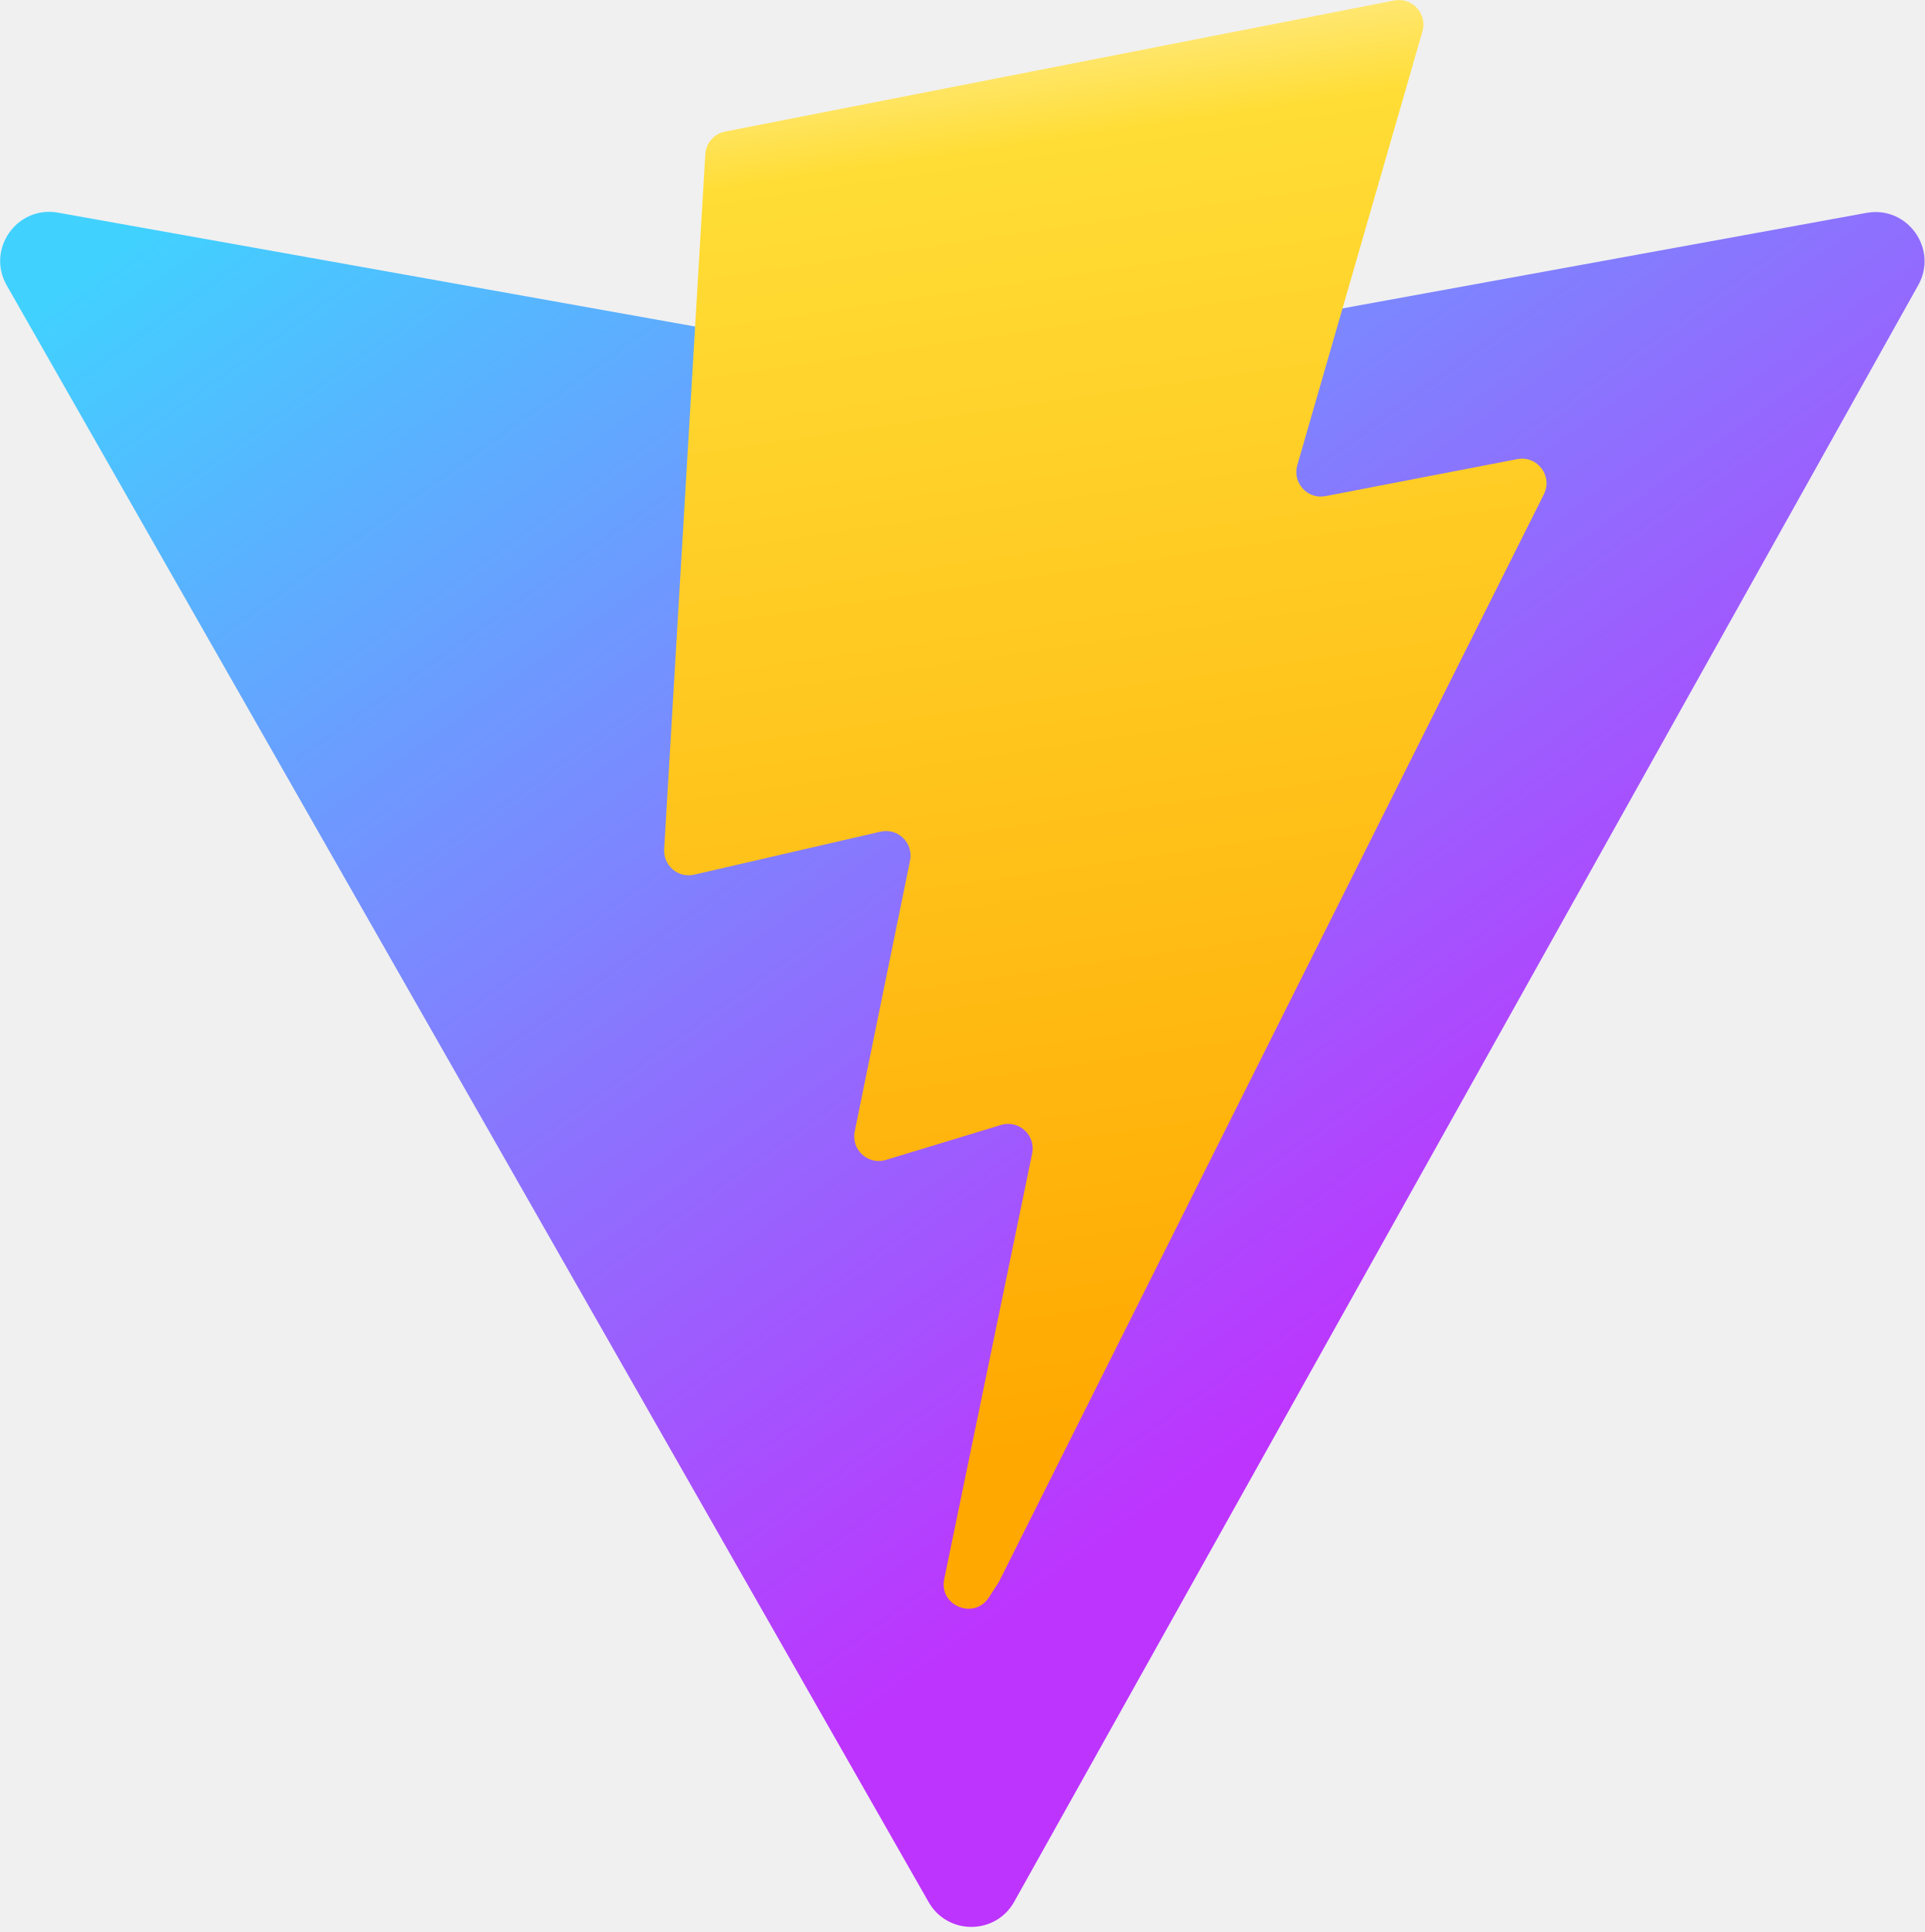
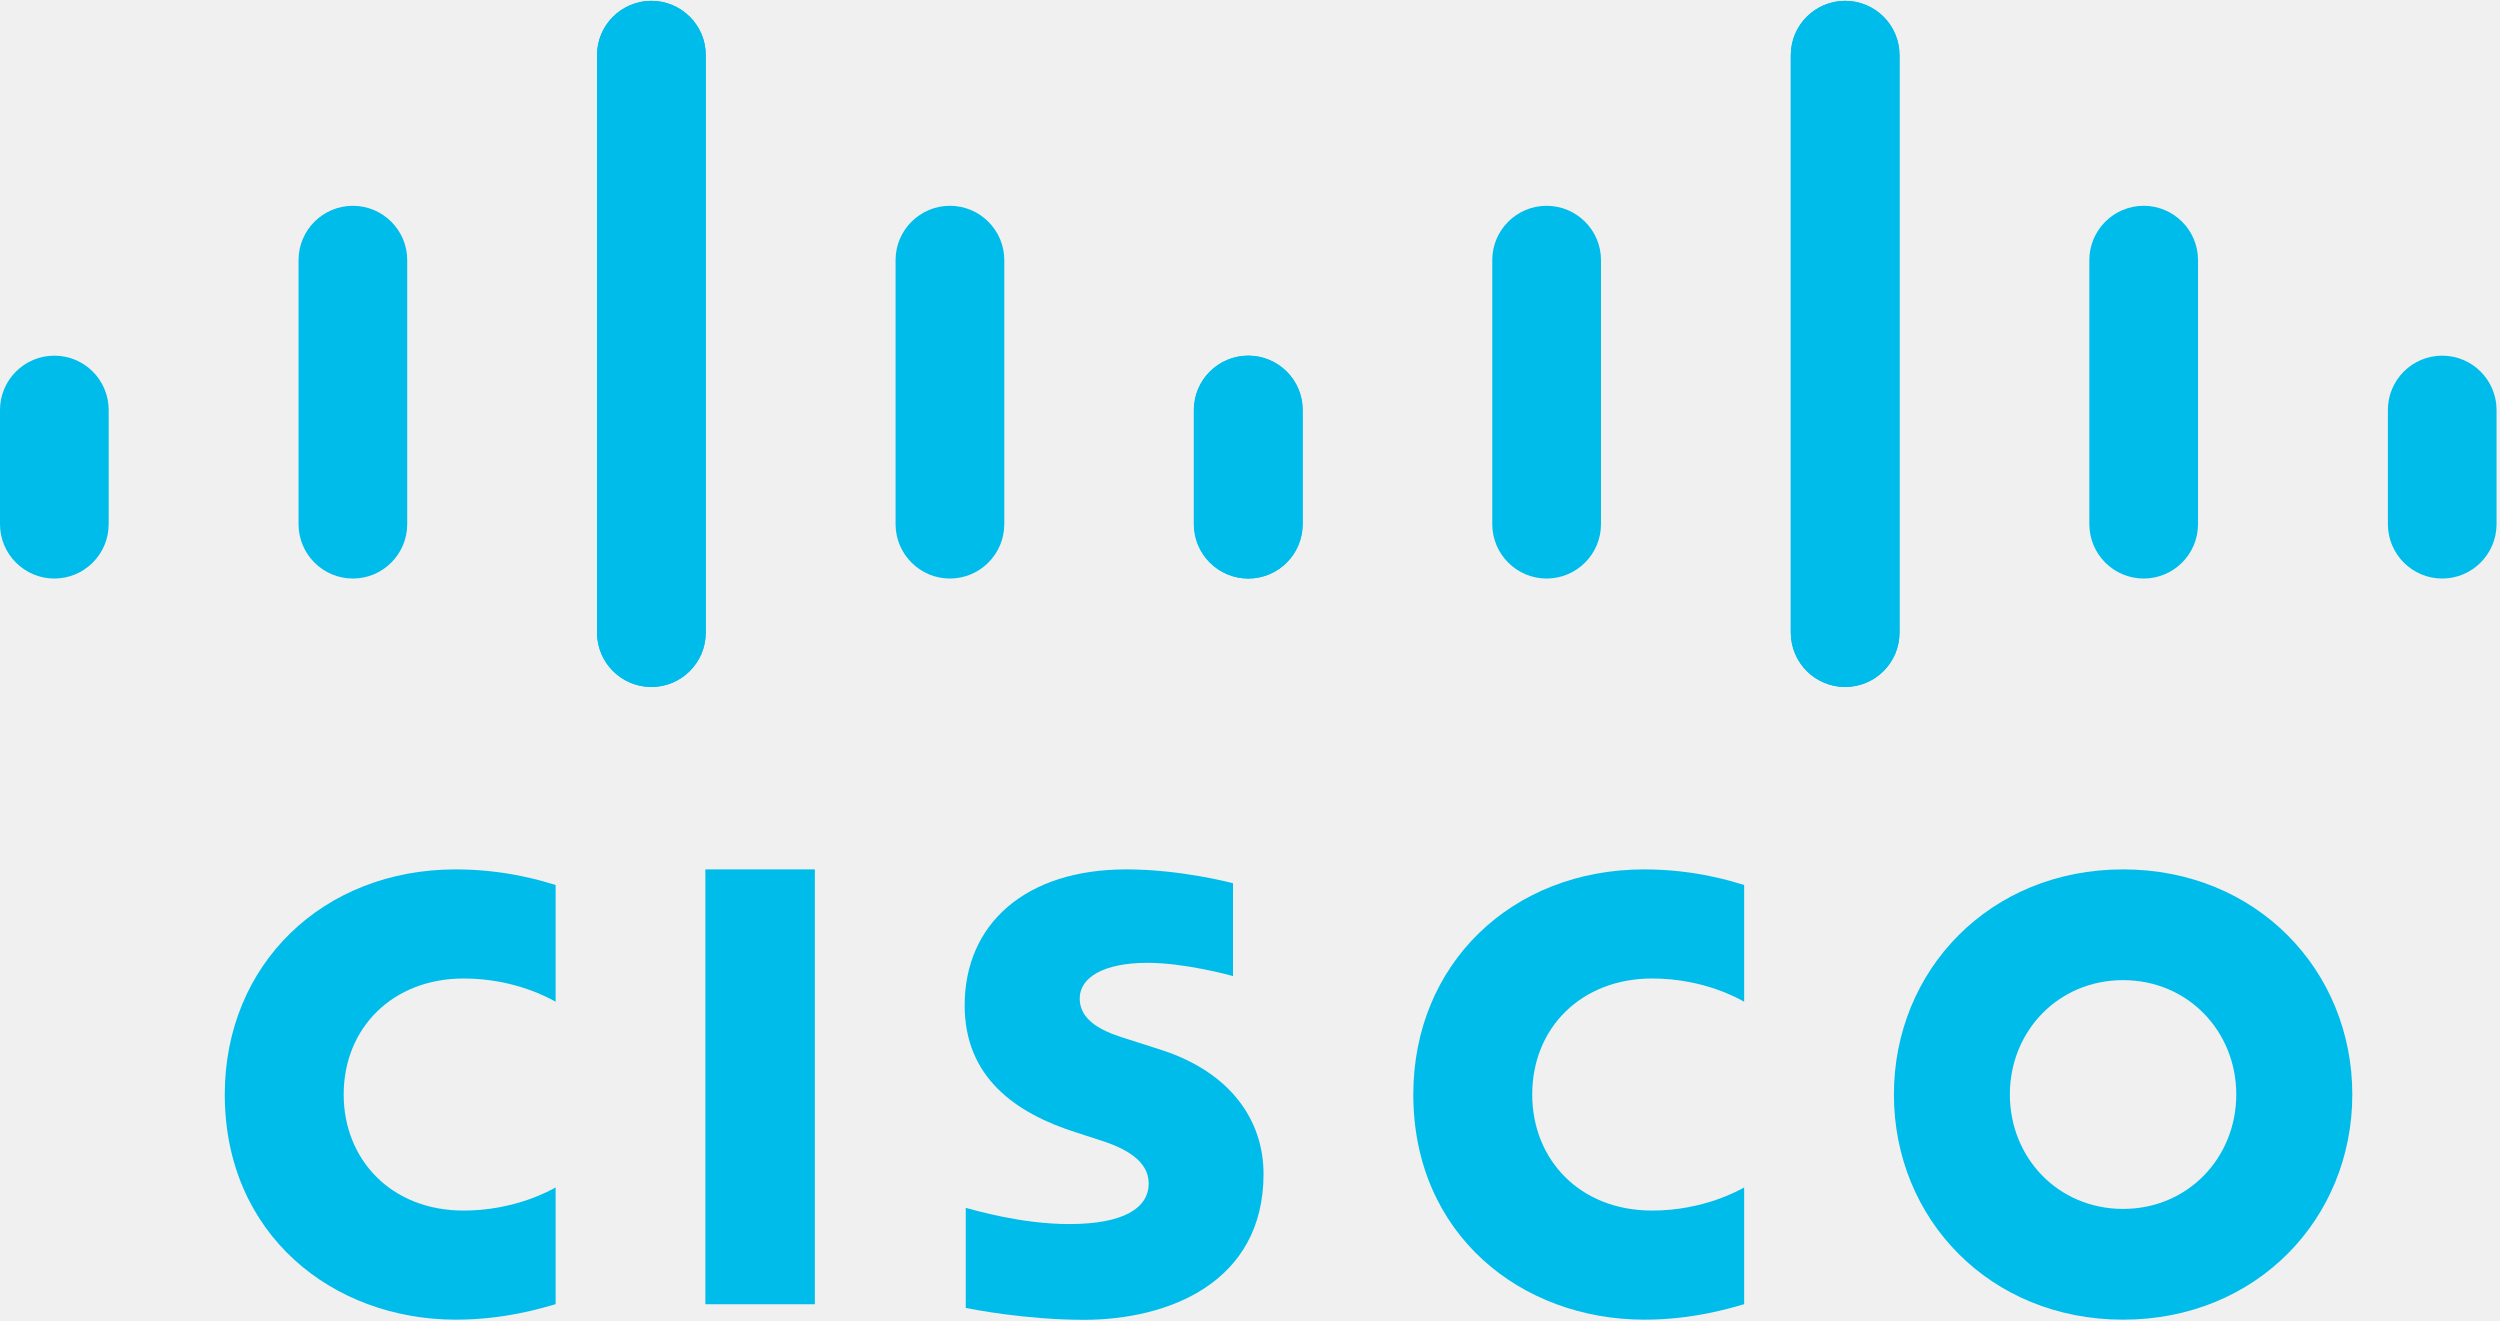
- <svg xmlns="http://www.w3.org/2000/svg" aria-hidden="true" role="img" class="iconify iconify--logos" width="31.88" height="32" preserveAspectRatio="xMidYMid meet" viewBox="0 0 256 257">
+ <svg xmlns="http://www.w3.org/2000/svg" width="53" height="28" viewBox="0 0 53 28" fill="none">
+   <g clip-path="url(#clip0_85_18859)">
+     <path d="M11.779 18.762C11.561 18.697 10.754 18.431 9.663 18.431C6.838 18.431 4.765 20.45 4.765 23.203C4.765 26.173 7.054 27.977 9.663 27.977C10.699 27.977 11.49 27.731 11.779 27.649V25.174C11.679 25.23 10.92 25.664 9.829 25.664C8.283 25.664 7.286 24.573 7.286 23.203C7.286 21.791 8.326 20.744 9.829 20.744C10.939 20.744 11.685 21.187 11.779 21.236" fill="#00BCEB" />
+     <path d="M14.954 27.65H17.275V18.431H14.954V27.65Z" fill="#00BCEB" />
+     <path d="M23.878 18.431C25.008 18.431 26.071 18.706 26.14 18.725V20.693C26.105 20.682 25.128 20.412 24.326 20.412C23.395 20.412 22.89 20.724 22.89 21.167C22.89 21.729 23.572 21.924 23.954 22.045L24.594 22.25C26.101 22.729 26.787 23.763 26.787 24.887C26.787 27.202 24.755 27.98 22.979 27.98C21.744 27.98 20.589 27.753 20.474 27.728V25.607C20.679 25.659 21.652 25.95 22.666 25.95C23.821 25.95 24.352 25.611 24.352 25.089C24.352 24.622 23.892 24.352 23.317 24.171C23.176 24.124 22.965 24.058 22.821 24.01C21.528 23.601 20.451 22.84 20.451 21.313C20.451 19.589 21.739 18.431 23.878 18.431Z" fill="#00BCEB" />
+     <path d="M36.976 18.762C36.758 18.697 35.952 18.431 34.86 18.431C32.035 18.431 29.962 20.45 29.962 23.203C29.962 26.173 32.251 27.977 34.86 27.977C35.896 27.977 36.687 27.731 36.976 27.649V25.174C36.876 25.23 36.117 25.664 35.026 25.664C33.48 25.664 32.483 24.573 32.483 23.203C32.483 21.791 33.523 20.744 35.026 20.744C36.136 20.744 36.882 21.187 36.976 21.236" fill="#00BCEB" />
+     <path fill-rule="evenodd" clip-rule="evenodd" d="M45.009 18.431C42.18 18.431 40.151 20.57 40.151 23.203C40.151 25.84 42.18 27.977 45.009 27.977C47.837 27.977 49.869 25.84 49.869 23.203C49.869 20.57 47.837 18.431 45.009 18.431ZM47.409 23.203C47.409 24.544 46.384 25.629 45.009 25.629C43.632 25.629 42.609 24.544 42.609 23.203C42.609 21.864 43.632 20.779 45.009 20.779C46.384 20.779 47.409 21.864 47.409 23.203Z" fill="#00BCEB" />
+     <path d="M14.962 1.169C14.962 0.533 14.444 0.018 13.809 0.018C13.175 0.018 12.657 0.533 12.657 1.169V13.41C12.657 14.049 13.175 14.564 13.809 14.564C14.444 14.564 14.962 14.049 14.962 13.41V1.169ZM8.633 5.514C8.633 4.879 8.115 4.363 7.481 4.363C6.846 4.363 6.329 4.879 6.329 5.514V11.111C6.329 11.749 6.846 12.265 7.481 12.265C8.115 12.265 8.633 11.749 8.633 11.111V5.514ZM2.304 8.691C2.304 8.055 1.787 7.54 1.152 7.54C0.518 7.54 0 8.055 0 8.691V11.111C0 11.749 0.518 12.265 1.152 12.265C1.787 12.265 2.304 11.749 2.304 11.111" fill="#00BCEB" />
+     <path d="M12.657 1.169C12.657 0.533 13.175 0.018 13.81 0.018C14.444 0.018 14.962 0.533 14.962 1.169V13.41C14.962 14.049 14.444 14.564 13.81 14.564C13.175 14.564 12.657 14.049 12.657 13.41V1.169ZM18.986 5.514C18.986 4.879 19.504 4.363 20.138 4.363C20.773 4.363 21.291 4.879 21.291 5.514V11.111C21.291 11.749 20.773 12.265 20.138 12.265C19.504 12.265 18.986 11.749 18.986 11.111V5.514ZM25.315 8.691C25.315 8.055 25.832 7.54 26.467 7.54C27.101 7.54 27.619 8.055 27.619 8.691V11.111C27.619 11.749 27.101 12.265 26.467 12.265C25.832 12.265 25.315 11.749 25.315 11.111" fill="#00BCEB" />
+     <path d="M37.965 1.169C37.965 0.533 38.483 0.018 39.117 0.018C39.752 0.018 40.269 0.533 40.269 1.169V13.41C40.269 14.049 39.752 14.564 39.117 14.564C38.483 14.564 37.965 14.049 37.965 13.41V1.169ZM44.294 5.514C44.294 4.879 44.811 4.363 45.446 4.363C46.081 4.363 46.598 4.879 46.598 5.514V11.111C46.598 11.749 46.081 12.265 45.446 12.265C44.811 12.265 44.294 11.749 44.294 11.111V5.514ZM50.623 8.691C50.623 8.055 51.14 7.54 51.775 7.54C52.408 7.54 52.927 8.055 52.927 8.691V11.111C52.927 11.749 52.408 12.265 51.775 12.265C51.14 12.265 50.623 11.749 50.623 11.111" fill="#00BCEB" />
+     <path d="M40.27 1.169C40.27 0.533 39.752 0.018 39.117 0.018C38.483 0.018 37.965 0.533 37.965 1.169V13.41C37.965 14.049 38.483 14.564 39.117 14.564C39.752 14.564 40.27 14.049 40.27 13.41V1.169ZM33.941 5.514C33.941 4.879 33.423 4.363 32.788 4.363C32.154 4.363 31.636 4.879 31.636 5.514V11.111C31.636 11.749 32.154 12.265 32.788 12.265C33.423 12.265 33.941 11.749 33.941 11.111V5.514ZM27.612 8.691C27.612 8.055 27.094 7.54 26.46 7.54C25.826 7.54 25.308 8.055 25.308 8.691V11.111C25.308 11.749 25.826 12.265 26.46 12.265C27.094 12.265 27.612 11.749 27.612 11.111" fill="#00BCEB" />
+   </g>
  <defs>
-     <linearGradient id="IconifyId1813088fe1fbc01fb466" x1="-.828%" x2="57.636%" y1="7.652%" y2="78.411%">
-       <stop offset="0%" stop-color="#41D1FF" />
-       <stop offset="100%" stop-color="#BD34FE" />
-     </linearGradient>
-     <linearGradient id="IconifyId1813088fe1fbc01fb467" x1="43.376%" x2="50.316%" y1="2.242%" y2="89.03%">
-       <stop offset="0%" stop-color="#FFEA83" />
-       <stop offset="8.333%" stop-color="#FFDD35" />
-       <stop offset="100%" stop-color="#FFA800" />
-     </linearGradient>
+     <clipPath id="clip0_85_18859">
+       <rect width="52.927" height="28" fill="white" />
+     </clipPath>
  </defs>
-   <path fill="url(#IconifyId1813088fe1fbc01fb466)" d="M255.153 37.938L134.897 252.976c-2.483 4.44-8.862 4.466-11.382.048L.875 37.958c-2.746-4.814 1.371-10.646 6.827-9.67l120.385 21.517a6.537 6.537 0 0 0 2.322-.004l117.867-21.483c5.438-.991 9.574 4.796 6.877 9.62Z" />
-   <path fill="url(#IconifyId1813088fe1fbc01fb467)" d="M185.432.063L96.44 17.501a3.268 3.268 0 0 0-2.634 3.014l-5.474 92.456a3.268 3.268 0 0 0 3.997 3.378l24.777-5.718c2.318-.535 4.413 1.507 3.936 3.838l-7.361 36.047c-.495 2.426 1.782 4.5 4.151 3.78l15.304-4.649c2.372-.72 4.652 1.36 4.15 3.788l-11.698 56.621c-.732 3.542 3.979 5.473 5.943 2.437l1.313-2.028l72.516-144.72c1.215-2.423-.88-5.186-3.54-4.672l-25.505 4.922c-2.396.462-4.435-1.77-3.759-4.114l16.646-57.705c.677-2.35-1.37-4.583-3.769-4.113Z" />
</svg>
